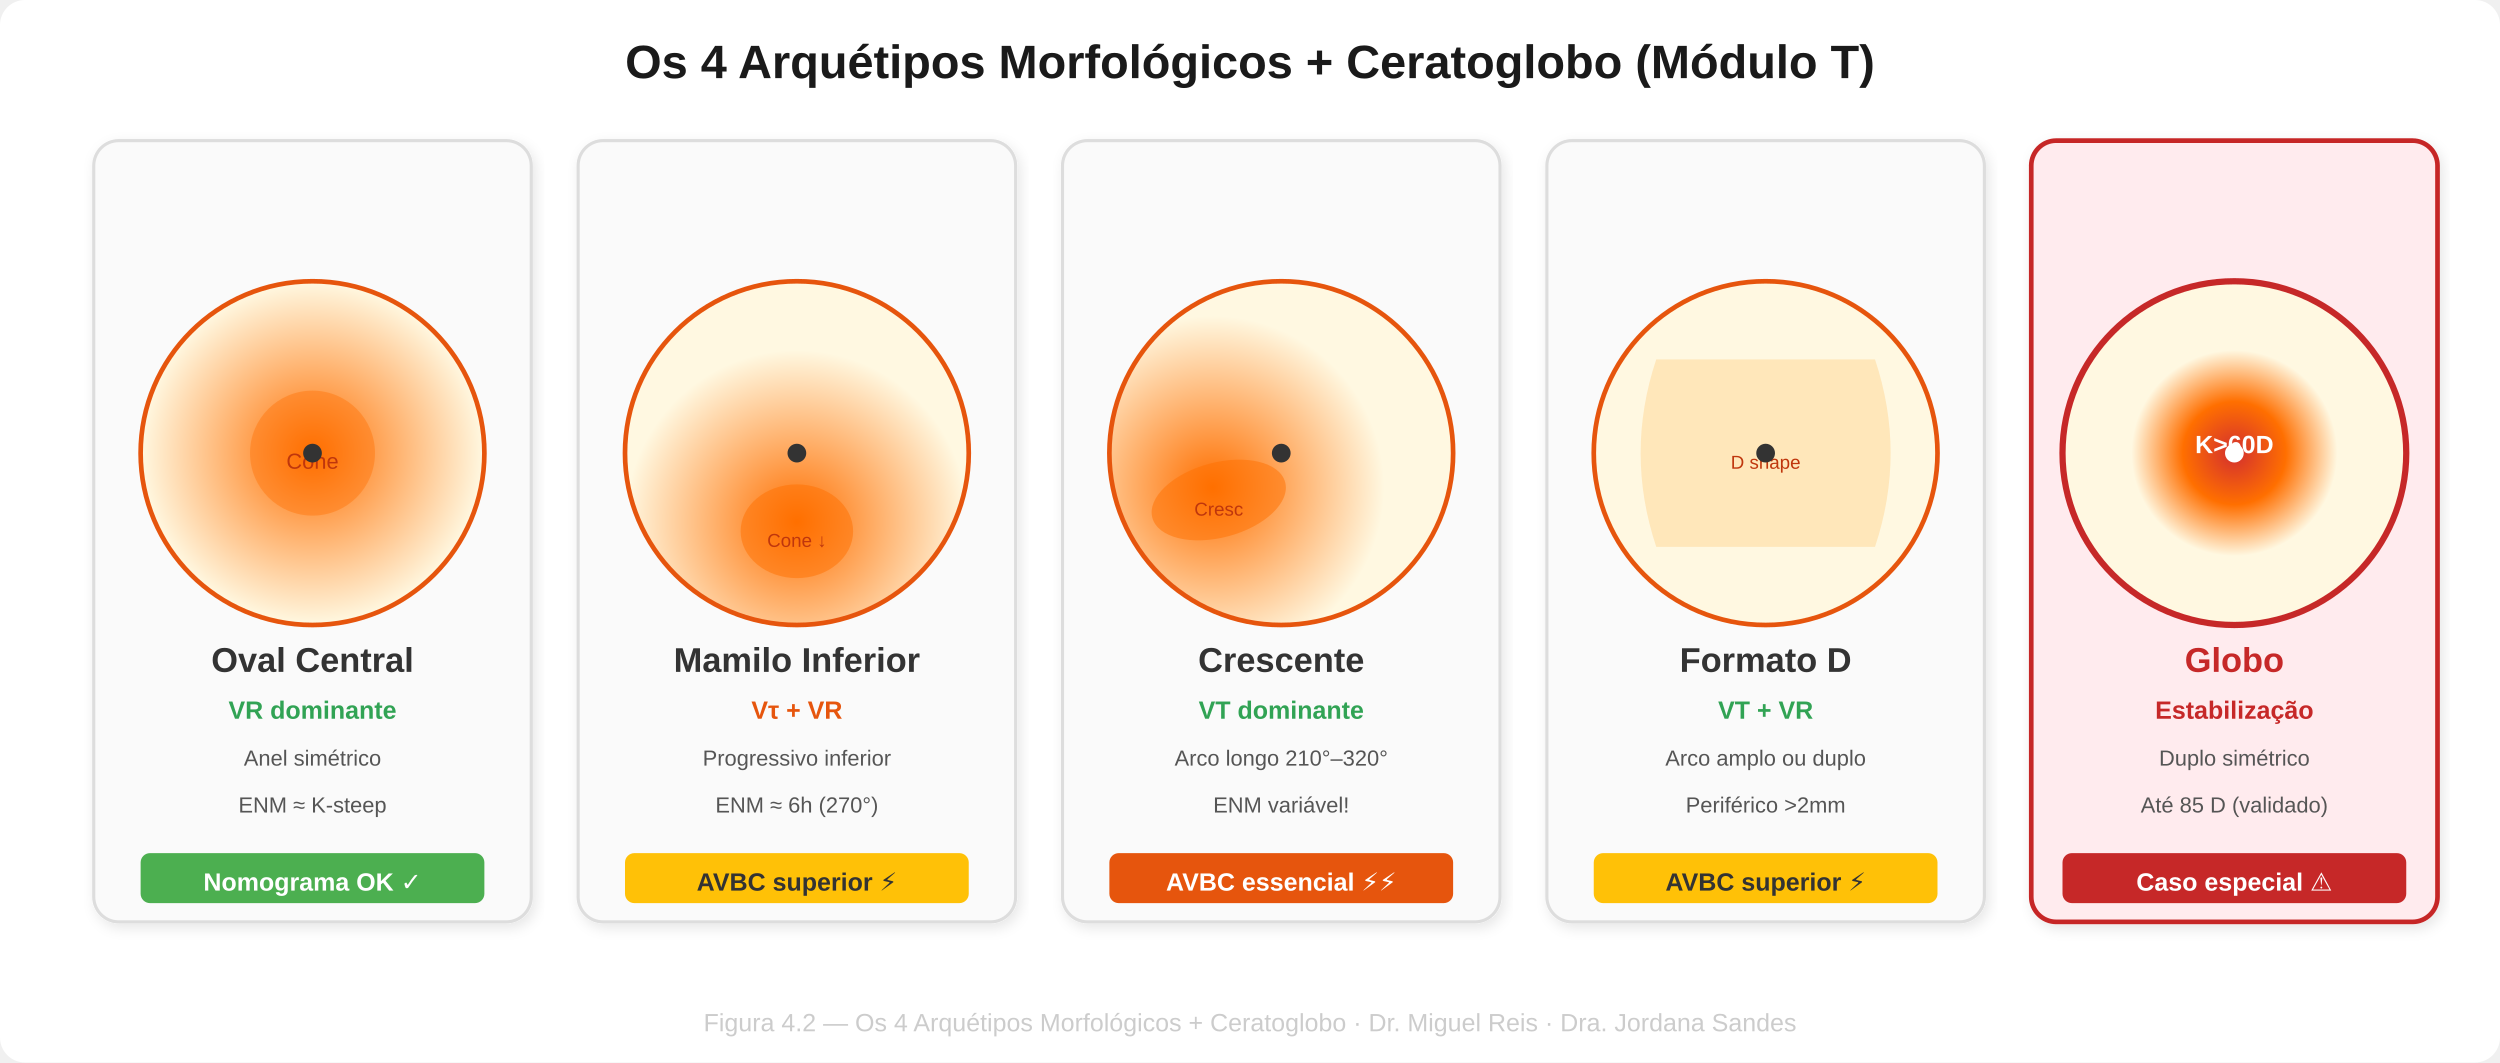
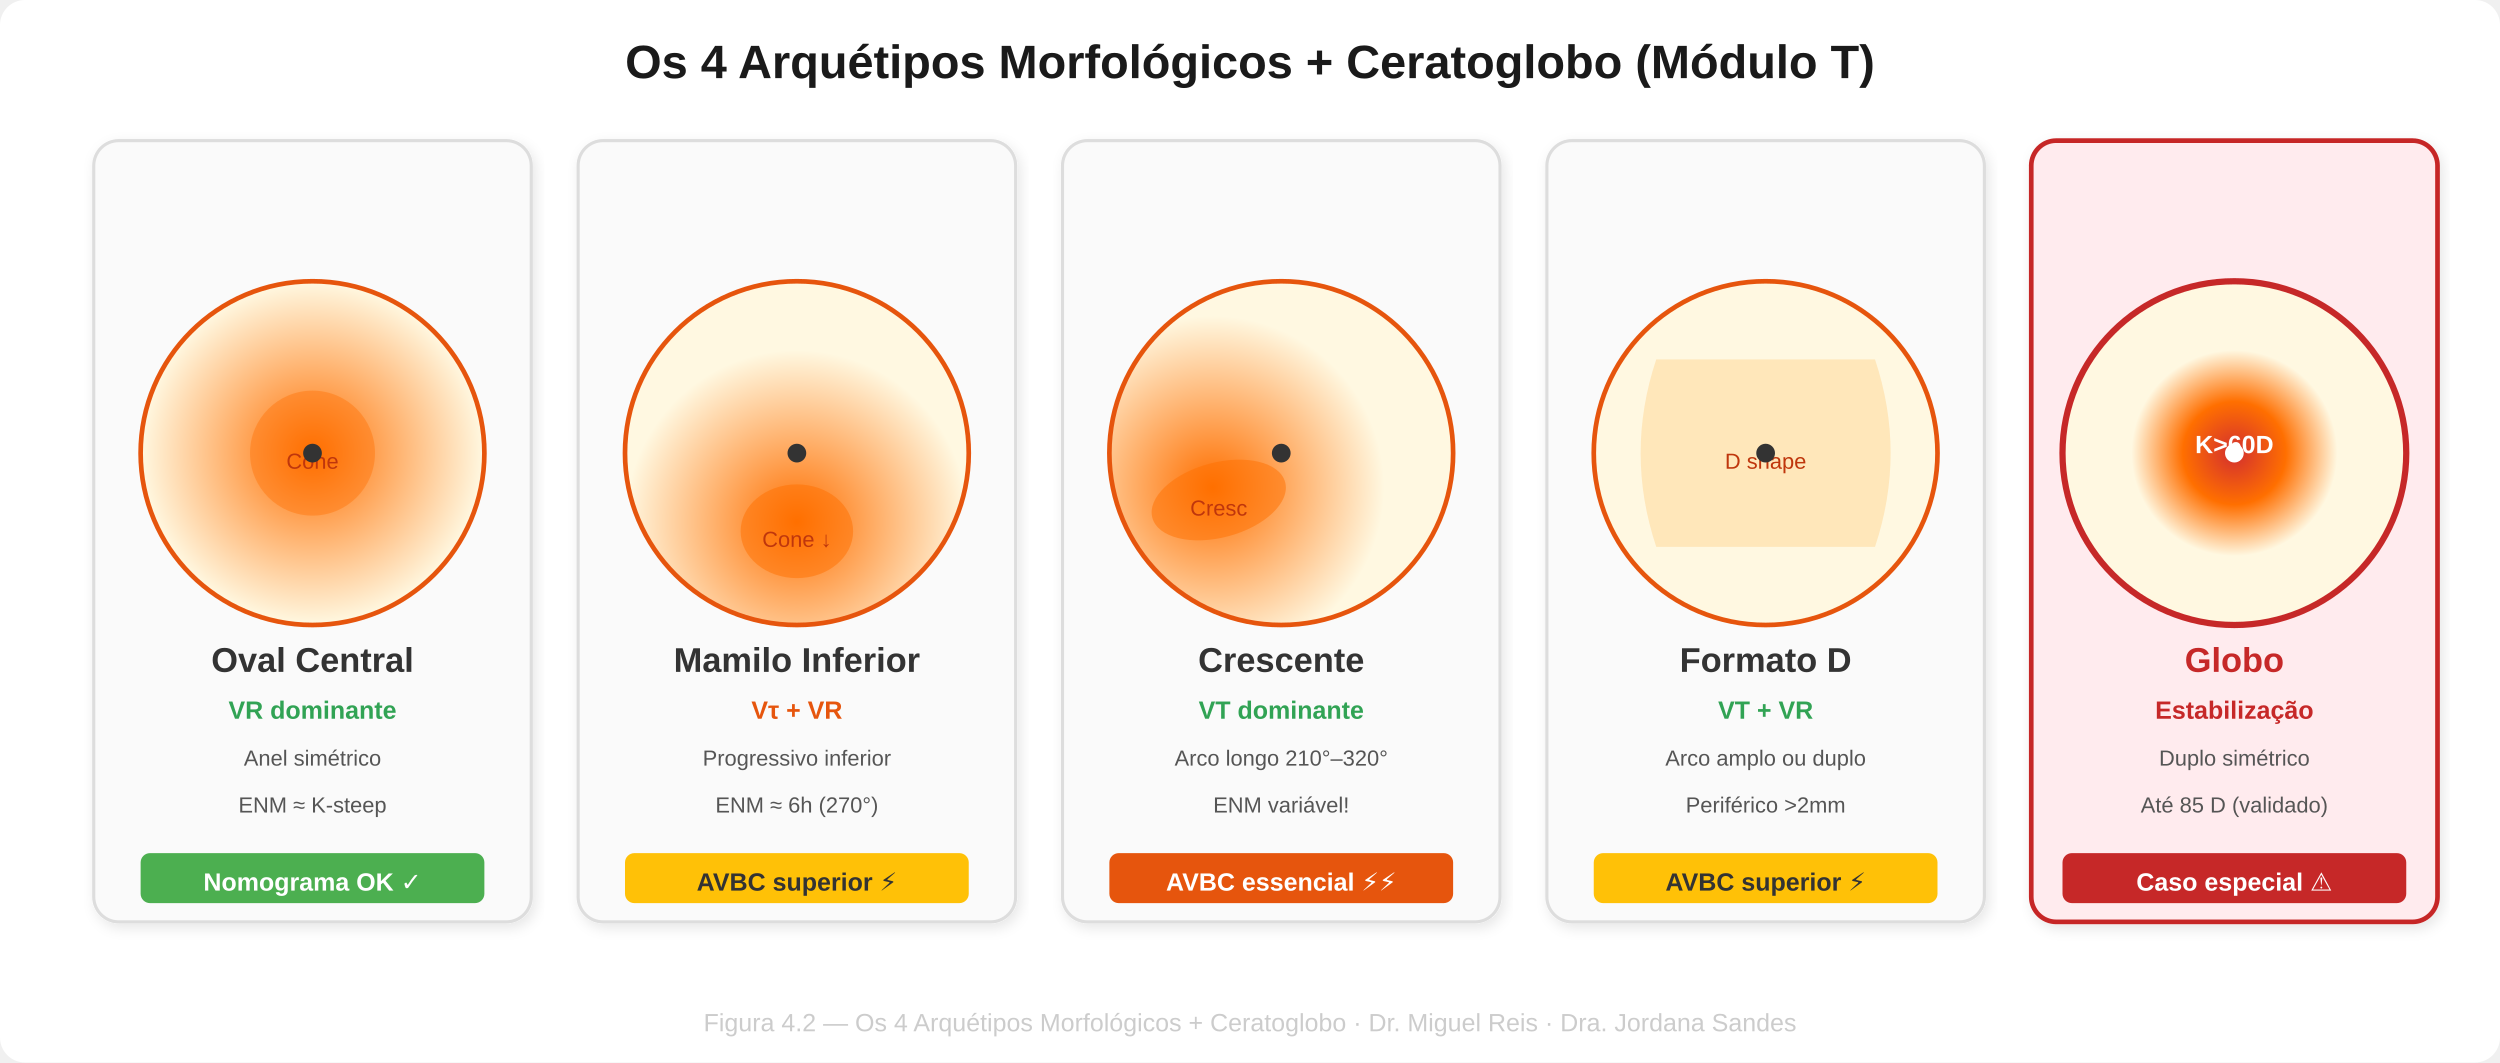
<svg xmlns="http://www.w3.org/2000/svg" viewBox="0 0 800 340" font-family="Arial, Helvetica, sans-serif">
  <defs>
    <filter id="ds" x="-3%" y="-3%" width="106%" height="106%">
      <feDropShadow dx="1" dy="1.5" stdDeviation="2" flood-opacity="0.1" />
    </filter>
    <radialGradient id="g1" cx="50%" cy="50%" r="50%">
      <stop offset="0%" stop-color="#FF6F00" />
      <stop offset="100%" stop-color="#FFF8E1" />
    </radialGradient>
    <radialGradient id="g2" cx="50%" cy="70%" r="50%">
      <stop offset="0%" stop-color="#FF6F00" />
      <stop offset="100%" stop-color="#FFF8E1" />
    </radialGradient>
    <radialGradient id="g3" cx="30%" cy="60%" r="50%">
      <stop offset="0%" stop-color="#FF6F00" />
      <stop offset="100%" stop-color="#FFF8E1" />
    </radialGradient>
    <radialGradient id="g4" cx="50%" cy="50%" r="30%">
      <stop offset="0%" stop-color="#D32F2F" />
      <stop offset="50%" stop-color="#FF6F00" />
      <stop offset="100%" stop-color="#FFF8E1" />
    </radialGradient>
  </defs>
  <rect width="800" height="340" fill="white" rx="8" />
  <text x="400" y="25" text-anchor="middle" font-size="15" font-weight="bold" fill="#1a1a1a">Os 4 Arquétipos Morfológicos + Ceratoglobo (Módulo T)</text>
  <g transform="translate(30, 45)">
    <rect width="140" height="250" rx="8" fill="#FAFAFA" stroke="#DDD" stroke-width="1" filter="url(#ds)" />
    <circle cx="70" cy="100" r="55" fill="url(#g1)" stroke="#E6550D" stroke-width="1.5" />
    <circle cx="70" cy="100" r="20" fill="#FF6F00" opacity="0.4" />
    <text x="70" y="105" text-anchor="middle" font-size="7" fill="#BF360C">Cone</text>
    <circle cx="70" cy="100" r="3" fill="#333" />
    <text x="70" y="170" text-anchor="middle" font-size="11" font-weight="bold" fill="#333">Oval Central</text>
    <text x="70" y="185" text-anchor="middle" font-size="8" fill="#31A354" font-weight="bold">VR dominante</text>
    <text x="70" y="200" text-anchor="middle" font-size="7" fill="#555">Anel simétrico</text>
    <text x="70" y="215" text-anchor="middle" font-size="7" fill="#555">ENM ≈ K-steep</text>
    <rect x="15" y="228" width="110" height="16" rx="3" fill="#4CAF50" />
    <text x="70" y="240" text-anchor="middle" font-size="8" fill="white" font-weight="bold">Nomograma OK ✓</text>
  </g>
  <g transform="translate(185, 45)">
    <rect width="140" height="250" rx="8" fill="#FAFAFA" stroke="#DDD" stroke-width="1" filter="url(#ds)" />
    <circle cx="70" cy="100" r="55" fill="url(#g2)" stroke="#E6550D" stroke-width="1.5" />
    <ellipse cx="70" cy="125" rx="18" ry="15" fill="#FF6F00" opacity="0.5" />
-     <text x="70" y="130" text-anchor="middle" font-size="6" fill="#BF360C">Cone ↓</text>
+     <text x="70" y="130" text-anchor="middle" font-size="7" fill="#BF360C">Cone ↓</text>
    <circle cx="70" cy="100" r="3" fill="#333" />
    <text x="70" y="170" text-anchor="middle" font-size="11" font-weight="bold" fill="#333">Mamilo Inferior</text>
    <text x="70" y="185" text-anchor="middle" font-size="8" fill="#E6550D" font-weight="bold">Vτ + VR</text>
    <text x="70" y="200" text-anchor="middle" font-size="7" fill="#555">Progressivo inferior</text>
    <text x="70" y="215" text-anchor="middle" font-size="7" fill="#555">ENM ≈ 6h (270°)</text>
    <rect x="15" y="228" width="110" height="16" rx="3" fill="#FFC107" />
    <text x="70" y="240" text-anchor="middle" font-size="8" fill="#333" font-weight="bold">AVBC superior ⚡</text>
  </g>
  <g transform="translate(340, 45)">
    <rect width="140" height="250" rx="8" fill="#FAFAFA" stroke="#DDD" stroke-width="1" filter="url(#ds)" />
    <circle cx="70" cy="100" r="55" fill="url(#g3)" stroke="#E6550D" stroke-width="1.5" />
    <ellipse cx="50" cy="115" rx="22" ry="12" fill="#FF6F00" opacity="0.5" transform="rotate(-15, 50, 115)" />
-     <text x="50" y="120" text-anchor="middle" font-size="6" fill="#BF360C">Cresc</text>
+     <text x="50" y="120" text-anchor="middle" font-size="7" fill="#BF360C">Cresc</text>
    <circle cx="70" cy="100" r="3" fill="#333" />
    <text x="70" y="170" text-anchor="middle" font-size="11" font-weight="bold" fill="#333">Crescente</text>
    <text x="70" y="185" text-anchor="middle" font-size="8" fill="#31A354" font-weight="bold">VT dominante</text>
    <text x="70" y="200" text-anchor="middle" font-size="7" fill="#555">Arco longo 210°–320°</text>
    <text x="70" y="215" text-anchor="middle" font-size="7" fill="#555">ENM variável!</text>
    <rect x="15" y="228" width="110" height="16" rx="3" fill="#E6550D" />
    <text x="70" y="240" text-anchor="middle" font-size="8" fill="white" font-weight="bold">AVBC essencial ⚡⚡</text>
  </g>
  <g transform="translate(495, 45)">
    <rect width="140" height="250" rx="8" fill="#FAFAFA" stroke="#DDD" stroke-width="1" filter="url(#ds)" />
    <circle cx="70" cy="100" r="55" fill="#FFF8E1" stroke="#E6550D" stroke-width="1.5" />
    <path d="M 35 70 Q 25 100 35 130 L 105 130 Q 115 100 105 70 Z" fill="#FFCC80" opacity="0.4" />
-     <text x="70" y="105" text-anchor="middle" font-size="6" fill="#BF360C">D shape</text>
+     <text x="70" y="105" text-anchor="middle" font-size="7" fill="#BF360C">D shape</text>
    <circle cx="70" cy="100" r="3" fill="#333" />
    <text x="70" y="170" text-anchor="middle" font-size="11" font-weight="bold" fill="#333">Formato D</text>
    <text x="70" y="185" text-anchor="middle" font-size="8" fill="#31A354" font-weight="bold">VT + VR</text>
    <text x="70" y="200" text-anchor="middle" font-size="7" fill="#555">Arco amplo ou duplo</text>
    <text x="70" y="215" text-anchor="middle" font-size="7" fill="#555">Periférico &gt;2mm</text>
    <rect x="15" y="228" width="110" height="16" rx="3" fill="#FFC107" />
    <text x="70" y="240" text-anchor="middle" font-size="8" fill="#333" font-weight="bold">AVBC superior ⚡</text>
  </g>
  <g transform="translate(650, 45)">
    <rect width="130" height="250" rx="8" fill="#FFEBEE" stroke="#C62828" stroke-width="1.5" filter="url(#ds)" />
    <circle cx="65" cy="100" r="55" fill="url(#g4)" stroke="#C62828" stroke-width="2" />
    <text x="65" y="100" text-anchor="middle" font-size="8" fill="white" font-weight="bold">K&gt;60D</text>
    <circle cx="65" cy="100" r="3" fill="white" />
    <text x="65" y="170" text-anchor="middle" font-size="11" font-weight="bold" fill="#C62828">Globo</text>
    <text x="65" y="185" text-anchor="middle" font-size="8" fill="#C62828" font-weight="bold">Estabilização</text>
    <text x="65" y="200" text-anchor="middle" font-size="7" fill="#555">Duplo simétrico</text>
    <text x="65" y="215" text-anchor="middle" font-size="7" fill="#555">Até 85 D (validado)</text>
    <rect x="10" y="228" width="110" height="16" rx="3" fill="#C62828" />
    <text x="65" y="240" text-anchor="middle" font-size="8" fill="white" font-weight="bold">Caso especial ⚠</text>
  </g>
  <text x="400" y="330" text-anchor="middle" font-size="8" fill="#CCC">Figura 4.2 — Os 4 Arquétipos Morfológicos + Ceratoglobo · Dr. Miguel Reis · Dra. Jordana Sandes</text>
</svg>
